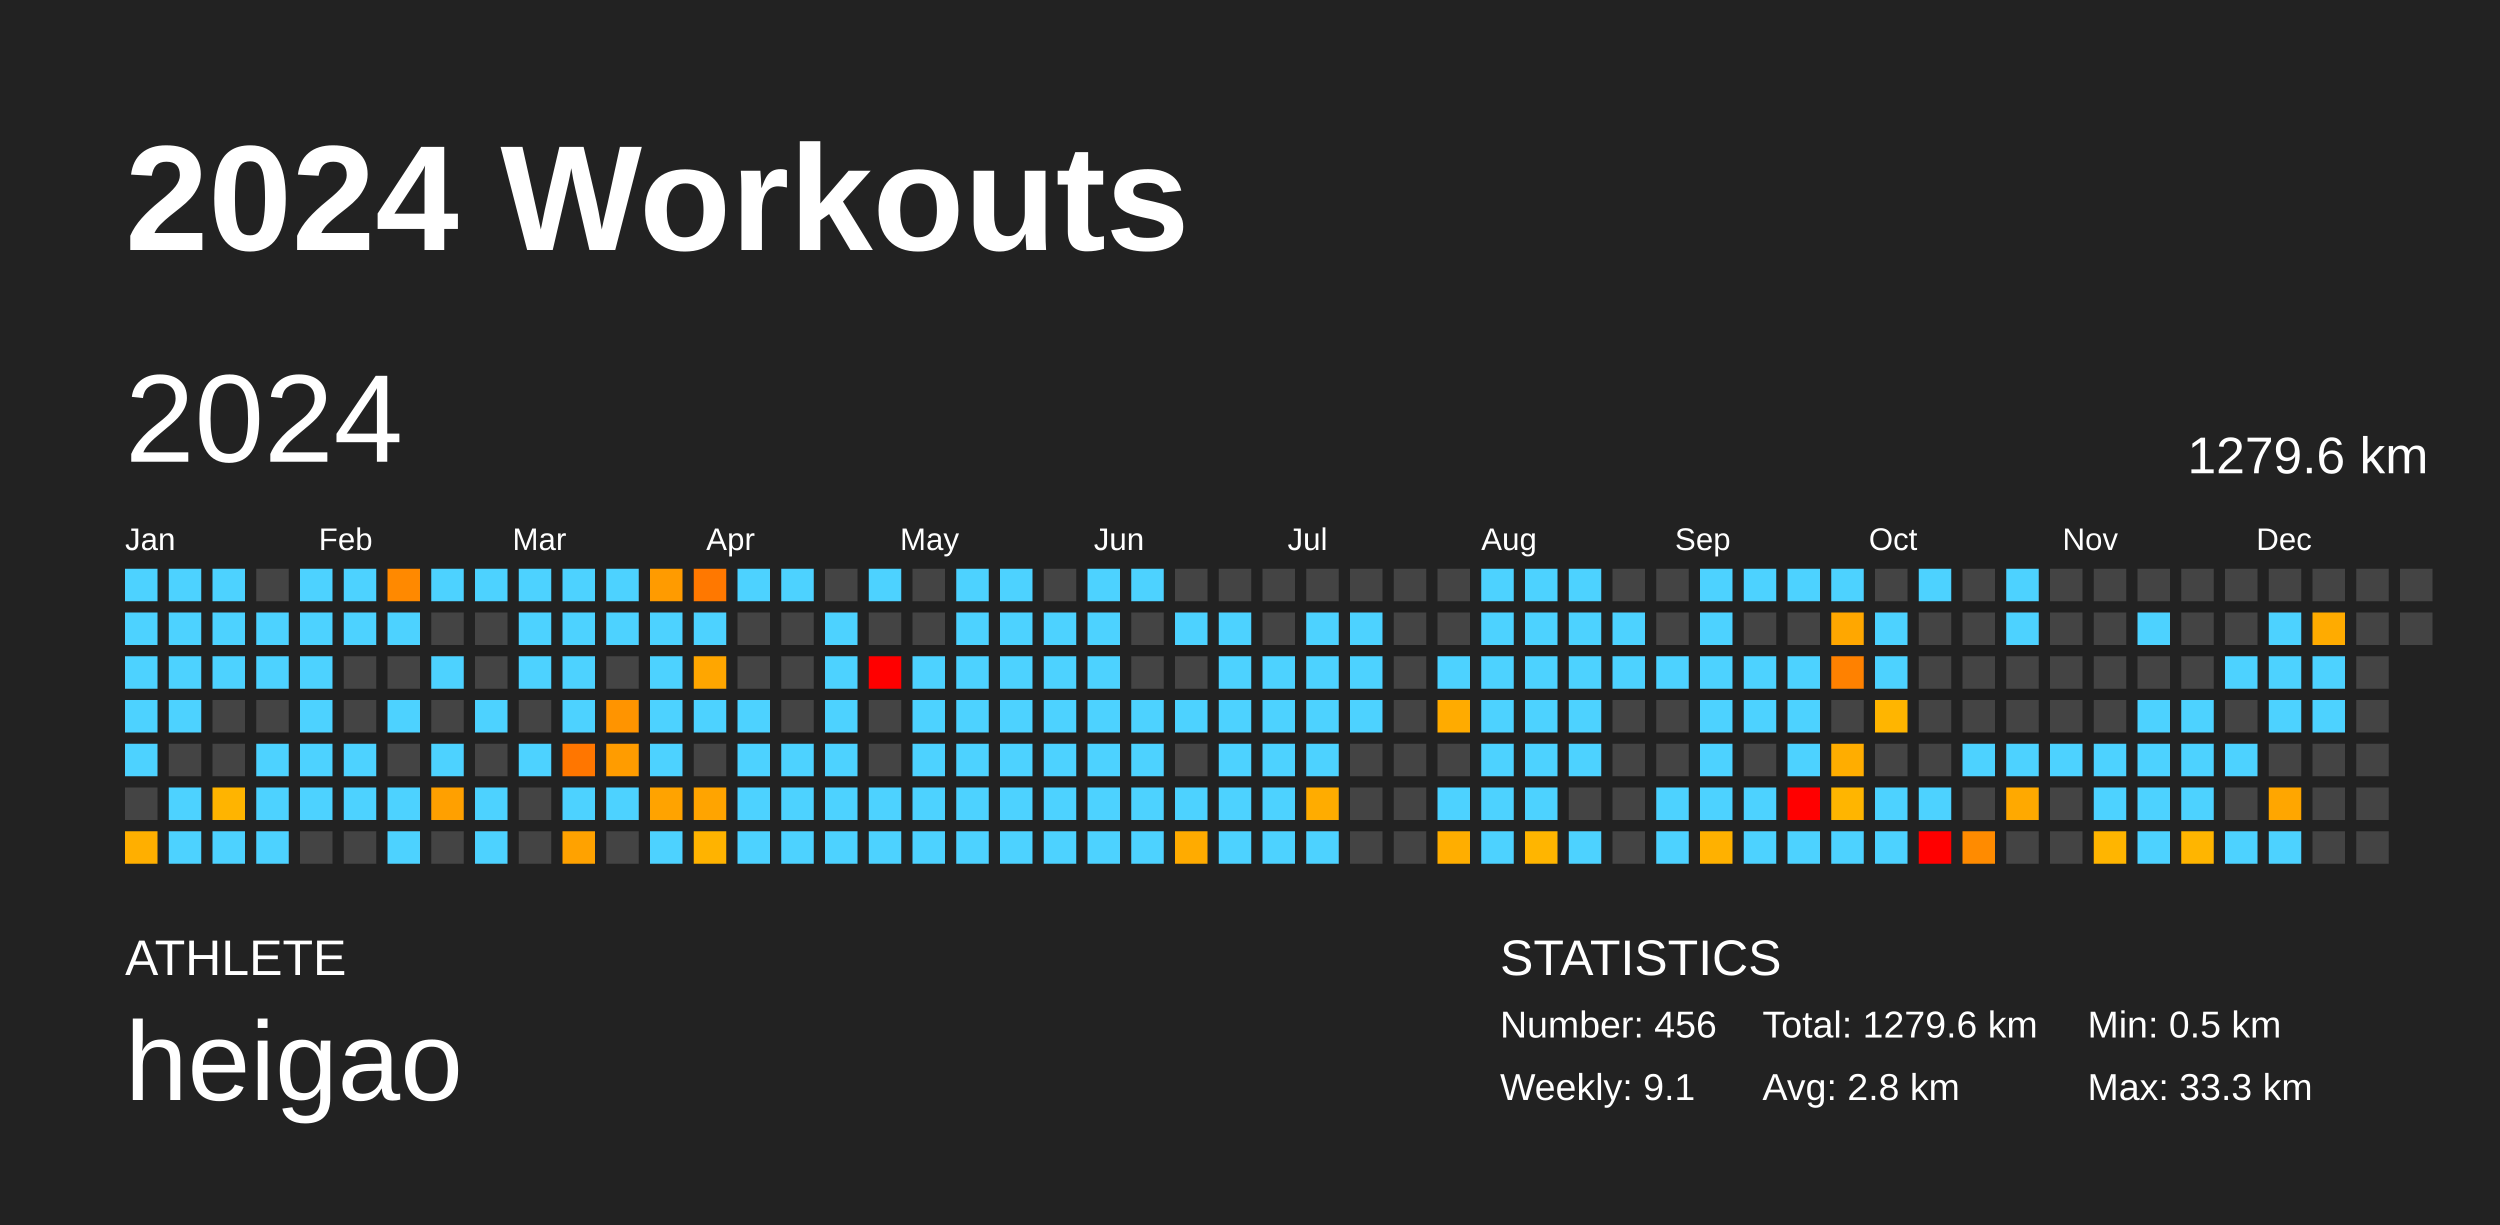
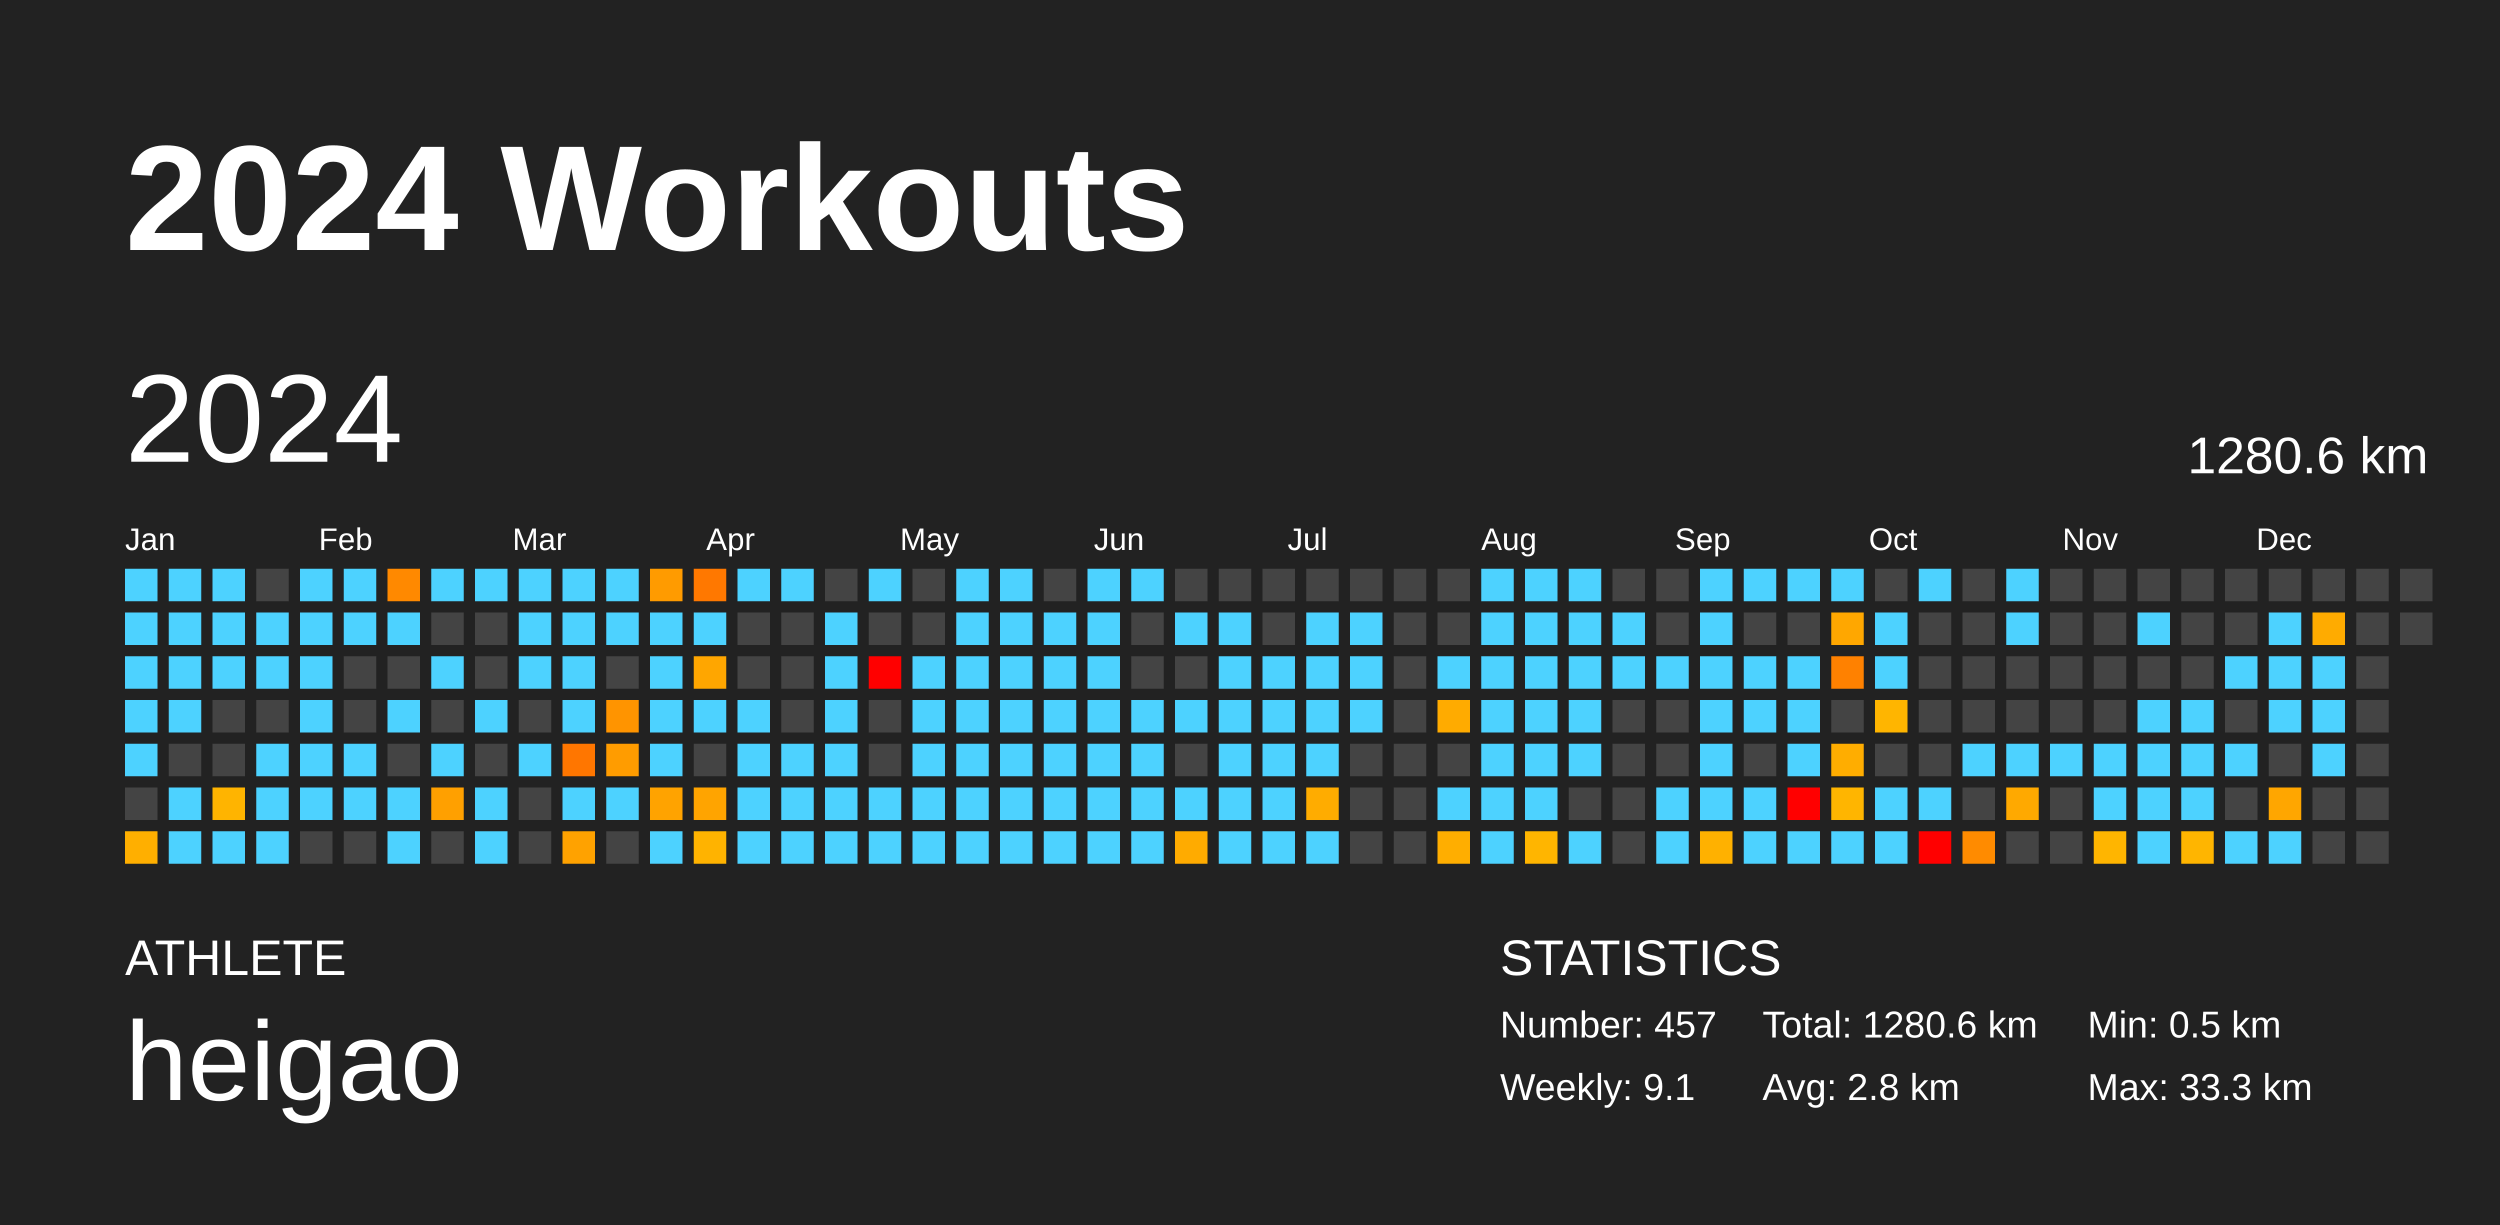
<svg xmlns="http://www.w3.org/2000/svg" baseProfile="full" height="98mm" version="1.1" viewBox="0,0,200,98" width="200mm">
  <defs />
  <rect fill="#222222" height="98" width="200" x="0" y="0" />
  <text fill="#FFFFFF" style="font-size:12px; font-family:Arial; font-weight:bold;" x="10" y="20">2024 Workouts</text>
  <text fill="#FFFFFF" style="font-size:4px; font-family:Arial" x="10" y="78">ATHLETE</text>
  <text fill="#FFFFFF" style="font-size:9px; font-family:Arial" x="10" y="88">heigao</text>
  <text fill="#FFFFFF" style="font-size:4px; font-family:Arial" x="120" y="78">STATISTICS</text>
-   <text fill="#FFFFFF" style="font-size:3px; font-family:Arial" x="120" y="83">Number: 456</text>
+   <text fill="#FFFFFF" style="font-size:3px; font-family:Arial" x="120" y="83">Number: 457</text>
  <text fill="#FFFFFF" style="font-size:3px; font-family:Arial" x="120" y="88">Weekly: 9.1</text>
-   <text fill="#FFFFFF" style="font-size:3px; font-family:Arial" x="141" y="83">Total: 1279.6 km</text>
+   <text fill="#FFFFFF" style="font-size:3px; font-family:Arial" x="141" y="83">Total: 1280.6 km</text>
  <text fill="#FFFFFF" style="font-size:3px; font-family:Arial" x="141" y="88">Avg: 2.8 km</text>
  <text fill="#FFFFFF" style="font-size:3px; font-family:Arial" x="167" y="83">Min: 0.5 km</text>
  <text fill="#FFFFFF" style="font-size:3px; font-family:Arial" x="167" y="88">Max: 33.3 km</text>
  <text dominant-baseline="hanging" fill="#FFFFFF" style="font-size:10.0px; font-family:Arial;" x="10" y="30">2024</text>
-   <text dominant-baseline="hanging" fill="#FFFFFF" style="font-size:4.125px; font-family:Arial;" x="175" y="35">1279.6 km</text>
+   <text dominant-baseline="hanging" fill="#FFFFFF" style="font-size:4.125px; font-family:Arial;" x="175" y="35">1280.6 km</text>
  <text fill="#FFFFFF" style="font-size:2.5px; font-family:Arial" x="10.0" y="44">Jan</text>
  <text fill="#FFFFFF" style="font-size:2.5px; font-family:Arial" x="25.5" y="44">Feb</text>
  <text fill="#FFFFFF" style="font-size:2.5px; font-family:Arial" x="41.0" y="44">Mar</text>
  <text fill="#FFFFFF" style="font-size:2.5px; font-family:Arial" x="56.5" y="44">Apr</text>
  <text fill="#FFFFFF" style="font-size:2.5px; font-family:Arial" x="72.0" y="44">May</text>
  <text fill="#FFFFFF" style="font-size:2.5px; font-family:Arial" x="87.5" y="44">Jun</text>
  <text fill="#FFFFFF" style="font-size:2.5px; font-family:Arial" x="103.0" y="44">Jul</text>
  <text fill="#FFFFFF" style="font-size:2.5px; font-family:Arial" x="118.5" y="44">Aug</text>
  <text fill="#FFFFFF" style="font-size:2.5px; font-family:Arial" x="134.0" y="44">Sep</text>
  <text fill="#FFFFFF" style="font-size:2.5px; font-family:Arial" x="149.5" y="44">Oct</text>
  <text fill="#FFFFFF" style="font-size:2.5px; font-family:Arial" x="165.0" y="44">Nov</text>
  <text fill="#FFFFFF" style="font-size:2.5px; font-family:Arial" x="180.5" y="44">Dec</text>
  <rect fill="#4dd2ff" height="2.6" width="2.6" x="10.0" y="45.5" />
  <rect fill="#4dd2ff" height="2.6" width="2.6" x="10.0" y="49.0" />
  <rect fill="#4dd2ff" height="2.6" width="2.6" x="10.0" y="52.5" />
  <rect fill="#4dd2ff" height="2.6" width="2.6" x="10.0" y="56.0" />
  <rect fill="#4dd2ff" height="2.6" width="2.6" x="10.0" y="59.5" />
  <rect fill="#444444" height="2.6" width="2.6" x="10.0" y="63.0" />
  <rect fill="#ffaf00" height="2.6" width="2.6" x="10.0" y="66.5" />
  <rect fill="#4dd2ff" height="2.6" width="2.6" x="13.5" y="45.5" />
  <rect fill="#4dd2ff" height="2.6" width="2.6" x="13.5" y="49.0" />
  <rect fill="#4dd2ff" height="2.6" width="2.6" x="13.5" y="52.5" />
  <rect fill="#4dd2ff" height="2.6" width="2.6" x="13.5" y="56.0" />
  <rect fill="#444444" height="2.6" width="2.6" x="13.5" y="59.5" />
  <rect fill="#4dd2ff" height="2.6" width="2.6" x="13.5" y="63.0" />
  <rect fill="#4dd2ff" height="2.6" width="2.6" x="13.5" y="66.5" />
  <rect fill="#4dd2ff" height="2.6" width="2.6" x="17.0" y="45.5" />
  <rect fill="#4dd2ff" height="2.6" width="2.6" x="17.0" y="49.0" />
  <rect fill="#4dd2ff" height="2.6" width="2.6" x="17.0" y="52.5" />
  <rect fill="#444444" height="2.6" width="2.6" x="17.0" y="56.0" />
  <rect fill="#444444" height="2.6" width="2.6" x="17.0" y="59.5" />
  <rect fill="#ffb400" height="2.6" width="2.6" x="17.0" y="63.0" />
  <rect fill="#4dd2ff" height="2.6" width="2.6" x="17.0" y="66.5" />
  <rect fill="#444444" height="2.6" width="2.6" x="20.5" y="45.5" />
  <rect fill="#4dd2ff" height="2.6" width="2.6" x="20.5" y="49.0" />
  <rect fill="#4dd2ff" height="2.6" width="2.6" x="20.5" y="52.5" />
  <rect fill="#444444" height="2.6" width="2.6" x="20.5" y="56.0" />
  <rect fill="#4dd2ff" height="2.6" width="2.6" x="20.5" y="59.5" />
  <rect fill="#4dd2ff" height="2.6" width="2.6" x="20.5" y="63.0" />
  <rect fill="#4dd2ff" height="2.6" width="2.6" x="20.5" y="66.5" />
  <rect fill="#4dd2ff" height="2.6" width="2.6" x="24.0" y="45.5" />
  <rect fill="#4dd2ff" height="2.6" width="2.6" x="24.0" y="49.0" />
  <rect fill="#4dd2ff" height="2.6" width="2.6" x="24.0" y="52.5" />
  <rect fill="#4dd2ff" height="2.6" width="2.6" x="24.0" y="56.0" />
  <rect fill="#4dd2ff" height="2.6" width="2.6" x="24.0" y="59.5" />
  <rect fill="#4dd2ff" height="2.6" width="2.6" x="24.0" y="63.0" />
  <rect fill="#444444" height="2.6" width="2.6" x="24.0" y="66.5" />
  <rect fill="#4dd2ff" height="2.6" width="2.6" x="27.5" y="45.5" />
  <rect fill="#4dd2ff" height="2.6" width="2.6" x="27.5" y="49.0" />
  <rect fill="#444444" height="2.6" width="2.6" x="27.5" y="52.5" />
  <rect fill="#444444" height="2.6" width="2.6" x="27.5" y="56.0" />
  <rect fill="#4dd2ff" height="2.6" width="2.6" x="27.5" y="59.5" />
  <rect fill="#4dd2ff" height="2.6" width="2.6" x="27.5" y="63.0" />
  <rect fill="#444444" height="2.6" width="2.6" x="27.5" y="66.5" />
  <rect fill="#ff8900" height="2.6" width="2.6" x="31.0" y="45.5" />
  <rect fill="#4dd2ff" height="2.6" width="2.6" x="31.0" y="49.0" />
  <rect fill="#444444" height="2.6" width="2.6" x="31.0" y="52.5" />
  <rect fill="#4dd2ff" height="2.6" width="2.6" x="31.0" y="56.0" />
  <rect fill="#444444" height="2.6" width="2.6" x="31.0" y="59.5" />
  <rect fill="#4dd2ff" height="2.6" width="2.6" x="31.0" y="63.0" />
  <rect fill="#4dd2ff" height="2.6" width="2.6" x="31.0" y="66.5" />
  <rect fill="#4dd2ff" height="2.6" width="2.6" x="34.5" y="45.5" />
  <rect fill="#444444" height="2.6" width="2.6" x="34.5" y="49.0" />
  <rect fill="#4dd2ff" height="2.6" width="2.6" x="34.5" y="52.5" />
  <rect fill="#444444" height="2.6" width="2.6" x="34.5" y="56.0" />
  <rect fill="#4dd2ff" height="2.6" width="2.6" x="34.5" y="59.5" />
  <rect fill="#ffa000" height="2.6" width="2.6" x="34.5" y="63.0" />
  <rect fill="#444444" height="2.6" width="2.6" x="34.5" y="66.5" />
  <rect fill="#4dd2ff" height="2.6" width="2.6" x="38.0" y="45.5" />
  <rect fill="#444444" height="2.6" width="2.6" x="38.0" y="49.0" />
  <rect fill="#444444" height="2.6" width="2.6" x="38.0" y="52.5" />
  <rect fill="#4dd2ff" height="2.6" width="2.6" x="38.0" y="56.0" />
  <rect fill="#444444" height="2.6" width="2.6" x="38.0" y="59.5" />
  <rect fill="#4dd2ff" height="2.6" width="2.6" x="38.0" y="63.0" />
  <rect fill="#4dd2ff" height="2.6" width="2.6" x="38.0" y="66.5" />
  <rect fill="#4dd2ff" height="2.6" width="2.6" x="41.5" y="45.5" />
  <rect fill="#4dd2ff" height="2.6" width="2.6" x="41.5" y="49.0" />
  <rect fill="#4dd2ff" height="2.6" width="2.6" x="41.5" y="52.5" />
  <rect fill="#444444" height="2.6" width="2.6" x="41.5" y="56.0" />
  <rect fill="#4dd2ff" height="2.6" width="2.6" x="41.5" y="59.5" />
  <rect fill="#444444" height="2.6" width="2.6" x="41.5" y="63.0" />
  <rect fill="#444444" height="2.6" width="2.6" x="41.5" y="66.5" />
  <rect fill="#4dd2ff" height="2.6" width="2.6" x="45.0" y="45.5" />
  <rect fill="#4dd2ff" height="2.6" width="2.6" x="45.0" y="49.0" />
  <rect fill="#4dd2ff" height="2.6" width="2.6" x="45.0" y="52.5" />
  <rect fill="#4dd2ff" height="2.6" width="2.6" x="45.0" y="56.0" />
  <rect fill="#ff7600" height="2.6" width="2.6" x="45.0" y="59.5" />
  <rect fill="#4dd2ff" height="2.6" width="2.6" x="45.0" y="63.0" />
  <rect fill="#ffa200" height="2.6" width="2.6" x="45.0" y="66.5" />
  <rect fill="#4dd2ff" height="2.6" width="2.6" x="48.5" y="45.5" />
  <rect fill="#4dd2ff" height="2.6" width="2.6" x="48.5" y="49.0" />
  <rect fill="#444444" height="2.6" width="2.6" x="48.5" y="52.5" />
  <rect fill="#ff9400" height="2.6" width="2.6" x="48.5" y="56.0" />
  <rect fill="#ff9c00" height="2.6" width="2.6" x="48.5" y="59.5" />
  <rect fill="#4dd2ff" height="2.6" width="2.6" x="48.5" y="63.0" />
  <rect fill="#444444" height="2.6" width="2.6" x="48.5" y="66.5" />
  <rect fill="#ff9b00" height="2.6" width="2.6" x="52.0" y="45.5" />
  <rect fill="#4dd2ff" height="2.6" width="2.6" x="52.0" y="49.0" />
  <rect fill="#4dd2ff" height="2.6" width="2.6" x="52.0" y="52.5" />
  <rect fill="#4dd2ff" height="2.6" width="2.6" x="52.0" y="56.0" />
  <rect fill="#4dd2ff" height="2.6" width="2.6" x="52.0" y="59.5" />
  <rect fill="#ffa300" height="2.6" width="2.6" x="52.0" y="63.0" />
  <rect fill="#4dd2ff" height="2.6" width="2.6" x="52.0" y="66.5" />
  <rect fill="#ff7800" height="2.6" width="2.6" x="55.5" y="45.5" />
  <rect fill="#4dd2ff" height="2.6" width="2.6" x="55.5" y="49.0" />
  <rect fill="#ffa600" height="2.6" width="2.6" x="55.5" y="52.5" />
  <rect fill="#4dd2ff" height="2.6" width="2.6" x="55.5" y="56.0" />
  <rect fill="#444444" height="2.6" width="2.6" x="55.5" y="59.5" />
  <rect fill="#ffa400" height="2.6" width="2.6" x="55.5" y="63.0" />
  <rect fill="#ffb300" height="2.6" width="2.6" x="55.5" y="66.5" />
  <rect fill="#4dd2ff" height="2.6" width="2.6" x="59.0" y="45.5" />
  <rect fill="#444444" height="2.6" width="2.6" x="59.0" y="49.0" />
  <rect fill="#444444" height="2.6" width="2.6" x="59.0" y="52.5" />
  <rect fill="#4dd2ff" height="2.6" width="2.6" x="59.0" y="56.0" />
  <rect fill="#4dd2ff" height="2.6" width="2.6" x="59.0" y="59.5" />
  <rect fill="#4dd2ff" height="2.6" width="2.6" x="59.0" y="63.0" />
  <rect fill="#4dd2ff" height="2.6" width="2.6" x="59.0" y="66.5" />
  <rect fill="#4dd2ff" height="2.6" width="2.6" x="62.5" y="45.5" />
  <rect fill="#444444" height="2.6" width="2.6" x="62.5" y="49.0" />
  <rect fill="#444444" height="2.6" width="2.6" x="62.5" y="52.5" />
  <rect fill="#444444" height="2.6" width="2.6" x="62.5" y="56.0" />
  <rect fill="#4dd2ff" height="2.6" width="2.6" x="62.5" y="59.5" />
  <rect fill="#4dd2ff" height="2.6" width="2.6" x="62.5" y="63.0" />
  <rect fill="#4dd2ff" height="2.6" width="2.6" x="62.5" y="66.5" />
  <rect fill="#444444" height="2.6" width="2.6" x="66.0" y="45.5" />
  <rect fill="#4dd2ff" height="2.6" width="2.6" x="66.0" y="49.0" />
  <rect fill="#4dd2ff" height="2.6" width="2.6" x="66.0" y="52.5" />
  <rect fill="#4dd2ff" height="2.6" width="2.6" x="66.0" y="56.0" />
  <rect fill="#4dd2ff" height="2.6" width="2.6" x="66.0" y="59.5" />
  <rect fill="#4dd2ff" height="2.6" width="2.6" x="66.0" y="63.0" />
  <rect fill="#4dd2ff" height="2.6" width="2.6" x="66.0" y="66.5" />
  <rect fill="#4dd2ff" height="2.6" width="2.6" x="69.5" y="45.5" />
  <rect fill="#444444" height="2.6" width="2.6" x="69.5" y="49.0" />
  <rect fill="red" height="2.6" width="2.6" x="69.5" y="52.5" />
  <rect fill="#444444" height="2.6" width="2.6" x="69.5" y="56.0" />
  <rect fill="#444444" height="2.6" width="2.6" x="69.5" y="59.5" />
  <rect fill="#4dd2ff" height="2.6" width="2.6" x="69.5" y="63.0" />
  <rect fill="#4dd2ff" height="2.6" width="2.6" x="69.5" y="66.5" />
  <rect fill="#444444" height="2.6" width="2.6" x="73.0" y="45.5" />
  <rect fill="#444444" height="2.6" width="2.6" x="73.0" y="49.0" />
  <rect fill="#4dd2ff" height="2.6" width="2.6" x="73.0" y="52.5" />
  <rect fill="#4dd2ff" height="2.6" width="2.6" x="73.0" y="56.0" />
  <rect fill="#4dd2ff" height="2.6" width="2.6" x="73.0" y="59.5" />
  <rect fill="#4dd2ff" height="2.6" width="2.6" x="73.0" y="63.0" />
  <rect fill="#4dd2ff" height="2.6" width="2.6" x="73.0" y="66.5" />
  <rect fill="#4dd2ff" height="2.6" width="2.6" x="76.5" y="45.5" />
  <rect fill="#4dd2ff" height="2.6" width="2.6" x="76.5" y="49.0" />
  <rect fill="#4dd2ff" height="2.6" width="2.6" x="76.5" y="52.5" />
  <rect fill="#4dd2ff" height="2.6" width="2.6" x="76.5" y="56.0" />
  <rect fill="#4dd2ff" height="2.6" width="2.6" x="76.5" y="59.5" />
  <rect fill="#4dd2ff" height="2.6" width="2.6" x="76.5" y="63.0" />
  <rect fill="#4dd2ff" height="2.6" width="2.6" x="76.5" y="66.5" />
  <rect fill="#4dd2ff" height="2.6" width="2.6" x="80.0" y="45.5" />
  <rect fill="#4dd2ff" height="2.6" width="2.6" x="80.0" y="49.0" />
  <rect fill="#4dd2ff" height="2.6" width="2.6" x="80.0" y="52.5" />
  <rect fill="#4dd2ff" height="2.6" width="2.6" x="80.0" y="56.0" />
  <rect fill="#4dd2ff" height="2.6" width="2.6" x="80.0" y="59.5" />
  <rect fill="#4dd2ff" height="2.6" width="2.6" x="80.0" y="63.0" />
  <rect fill="#4dd2ff" height="2.6" width="2.6" x="80.0" y="66.5" />
  <rect fill="#444444" height="2.6" width="2.6" x="83.5" y="45.5" />
  <rect fill="#4dd2ff" height="2.6" width="2.6" x="83.5" y="49.0" />
  <rect fill="#4dd2ff" height="2.6" width="2.6" x="83.5" y="52.5" />
  <rect fill="#4dd2ff" height="2.6" width="2.6" x="83.5" y="56.0" />
  <rect fill="#4dd2ff" height="2.6" width="2.6" x="83.5" y="59.5" />
  <rect fill="#4dd2ff" height="2.6" width="2.6" x="83.5" y="63.0" />
  <rect fill="#4dd2ff" height="2.6" width="2.6" x="83.5" y="66.5" />
  <rect fill="#4dd2ff" height="2.6" width="2.6" x="87.0" y="45.5" />
  <rect fill="#4dd2ff" height="2.6" width="2.6" x="87.0" y="49.0" />
  <rect fill="#4dd2ff" height="2.6" width="2.6" x="87.0" y="52.5" />
  <rect fill="#4dd2ff" height="2.6" width="2.6" x="87.0" y="56.0" />
  <rect fill="#4dd2ff" height="2.6" width="2.6" x="87.0" y="59.5" />
  <rect fill="#4dd2ff" height="2.6" width="2.6" x="87.0" y="63.0" />
  <rect fill="#4dd2ff" height="2.6" width="2.6" x="87.0" y="66.5" />
  <rect fill="#4dd2ff" height="2.6" width="2.6" x="90.5" y="45.5" />
  <rect fill="#444444" height="2.6" width="2.6" x="90.5" y="49.0" />
  <rect fill="#444444" height="2.6" width="2.6" x="90.5" y="52.5" />
  <rect fill="#4dd2ff" height="2.6" width="2.6" x="90.5" y="56.0" />
  <rect fill="#4dd2ff" height="2.6" width="2.6" x="90.5" y="59.5" />
  <rect fill="#4dd2ff" height="2.6" width="2.6" x="90.5" y="63.0" />
  <rect fill="#4dd2ff" height="2.6" width="2.6" x="90.5" y="66.5" />
  <rect fill="#444444" height="2.6" width="2.6" x="94.0" y="45.5" />
  <rect fill="#4dd2ff" height="2.6" width="2.6" x="94.0" y="49.0" />
  <rect fill="#444444" height="2.6" width="2.6" x="94.0" y="52.5" />
  <rect fill="#4dd2ff" height="2.6" width="2.6" x="94.0" y="56.0" />
  <rect fill="#444444" height="2.6" width="2.6" x="94.0" y="59.5" />
  <rect fill="#4dd2ff" height="2.6" width="2.6" x="94.0" y="63.0" />
  <rect fill="#ffab00" height="2.6" width="2.6" x="94.0" y="66.5" />
  <rect fill="#444444" height="2.6" width="2.6" x="97.5" y="45.5" />
  <rect fill="#4dd2ff" height="2.6" width="2.6" x="97.5" y="49.0" />
  <rect fill="#4dd2ff" height="2.6" width="2.6" x="97.5" y="52.5" />
  <rect fill="#4dd2ff" height="2.6" width="2.6" x="97.5" y="56.0" />
  <rect fill="#4dd2ff" height="2.6" width="2.6" x="97.5" y="59.5" />
  <rect fill="#4dd2ff" height="2.6" width="2.6" x="97.5" y="63.0" />
  <rect fill="#4dd2ff" height="2.6" width="2.6" x="97.5" y="66.5" />
  <rect fill="#444444" height="2.6" width="2.6" x="101.0" y="45.5" />
  <rect fill="#444444" height="2.6" width="2.6" x="101.0" y="49.0" />
  <rect fill="#4dd2ff" height="2.6" width="2.6" x="101.0" y="52.5" />
  <rect fill="#4dd2ff" height="2.6" width="2.6" x="101.0" y="56.0" />
  <rect fill="#4dd2ff" height="2.6" width="2.6" x="101.0" y="59.5" />
  <rect fill="#4dd2ff" height="2.6" width="2.6" x="101.0" y="63.0" />
  <rect fill="#4dd2ff" height="2.6" width="2.6" x="101.0" y="66.5" />
  <rect fill="#444444" height="2.6" width="2.6" x="104.5" y="45.5" />
  <rect fill="#4dd2ff" height="2.6" width="2.6" x="104.5" y="49.0" />
  <rect fill="#4dd2ff" height="2.6" width="2.6" x="104.5" y="52.5" />
  <rect fill="#4dd2ff" height="2.6" width="2.6" x="104.5" y="56.0" />
  <rect fill="#4dd2ff" height="2.6" width="2.6" x="104.5" y="59.5" />
  <rect fill="#ffac00" height="2.6" width="2.6" x="104.5" y="63.0" />
  <rect fill="#4dd2ff" height="2.6" width="2.6" x="104.5" y="66.5" />
  <rect fill="#444444" height="2.6" width="2.6" x="108.0" y="45.5" />
  <rect fill="#4dd2ff" height="2.6" width="2.6" x="108.0" y="49.0" />
  <rect fill="#4dd2ff" height="2.6" width="2.6" x="108.0" y="52.5" />
  <rect fill="#4dd2ff" height="2.6" width="2.6" x="108.0" y="56.0" />
  <rect fill="#444444" height="2.6" width="2.6" x="108.0" y="59.5" />
  <rect fill="#444444" height="2.6" width="2.6" x="108.0" y="63.0" />
  <rect fill="#444444" height="2.6" width="2.6" x="108.0" y="66.5" />
  <rect fill="#444444" height="2.6" width="2.6" x="111.5" y="45.5" />
  <rect fill="#444444" height="2.6" width="2.6" x="111.5" y="49.0" />
  <rect fill="#444444" height="2.6" width="2.6" x="111.5" y="52.5" />
  <rect fill="#444444" height="2.6" width="2.6" x="111.5" y="56.0" />
  <rect fill="#444444" height="2.6" width="2.6" x="111.5" y="59.5" />
  <rect fill="#444444" height="2.6" width="2.6" x="111.5" y="63.0" />
  <rect fill="#444444" height="2.6" width="2.6" x="111.5" y="66.5" />
  <rect fill="#444444" height="2.6" width="2.6" x="115.0" y="45.5" />
  <rect fill="#444444" height="2.6" width="2.6" x="115.0" y="49.0" />
  <rect fill="#4dd2ff" height="2.6" width="2.6" x="115.0" y="52.5" />
  <rect fill="#ffab00" height="2.6" width="2.6" x="115.0" y="56.0" />
  <rect fill="#444444" height="2.6" width="2.6" x="115.0" y="59.5" />
  <rect fill="#4dd2ff" height="2.6" width="2.6" x="115.0" y="63.0" />
  <rect fill="#ffae00" height="2.6" width="2.6" x="115.0" y="66.5" />
  <rect fill="#4dd2ff" height="2.6" width="2.6" x="118.5" y="45.5" />
  <rect fill="#4dd2ff" height="2.6" width="2.6" x="118.5" y="49.0" />
  <rect fill="#4dd2ff" height="2.6" width="2.6" x="118.5" y="52.5" />
  <rect fill="#4dd2ff" height="2.6" width="2.6" x="118.5" y="56.0" />
  <rect fill="#4dd2ff" height="2.6" width="2.6" x="118.5" y="59.5" />
  <rect fill="#4dd2ff" height="2.6" width="2.6" x="118.5" y="63.0" />
  <rect fill="#4dd2ff" height="2.6" width="2.6" x="118.5" y="66.5" />
  <rect fill="#4dd2ff" height="2.6" width="2.6" x="122.0" y="45.5" />
  <rect fill="#4dd2ff" height="2.6" width="2.6" x="122.0" y="49.0" />
  <rect fill="#4dd2ff" height="2.6" width="2.6" x="122.0" y="52.5" />
  <rect fill="#4dd2ff" height="2.6" width="2.6" x="122.0" y="56.0" />
  <rect fill="#4dd2ff" height="2.6" width="2.6" x="122.0" y="59.5" />
  <rect fill="#4dd2ff" height="2.6" width="2.6" x="122.0" y="63.0" />
  <rect fill="#ffb500" height="2.6" width="2.6" x="122.0" y="66.5" />
  <rect fill="#4dd2ff" height="2.6" width="2.6" x="125.5" y="45.5" />
  <rect fill="#4dd2ff" height="2.6" width="2.6" x="125.5" y="49.0" />
  <rect fill="#4dd2ff" height="2.6" width="2.6" x="125.5" y="52.5" />
  <rect fill="#4dd2ff" height="2.6" width="2.6" x="125.5" y="56.0" />
  <rect fill="#4dd2ff" height="2.6" width="2.6" x="125.5" y="59.5" />
  <rect fill="#444444" height="2.6" width="2.6" x="125.5" y="63.0" />
  <rect fill="#4dd2ff" height="2.6" width="2.6" x="125.5" y="66.5" />
  <rect fill="#444444" height="2.6" width="2.6" x="129.0" y="45.5" />
  <rect fill="#4dd2ff" height="2.6" width="2.6" x="129.0" y="49.0" />
  <rect fill="#4dd2ff" height="2.6" width="2.6" x="129.0" y="52.5" />
  <rect fill="#444444" height="2.6" width="2.6" x="129.0" y="56.0" />
  <rect fill="#444444" height="2.6" width="2.6" x="129.0" y="59.5" />
  <rect fill="#444444" height="2.6" width="2.6" x="129.0" y="63.0" />
  <rect fill="#444444" height="2.6" width="2.6" x="129.0" y="66.5" />
  <rect fill="#444444" height="2.6" width="2.6" x="132.5" y="45.5" />
  <rect fill="#444444" height="2.6" width="2.6" x="132.5" y="49.0" />
  <rect fill="#4dd2ff" height="2.6" width="2.6" x="132.5" y="52.5" />
  <rect fill="#444444" height="2.6" width="2.6" x="132.5" y="56.0" />
  <rect fill="#444444" height="2.6" width="2.6" x="132.5" y="59.5" />
  <rect fill="#4dd2ff" height="2.6" width="2.6" x="132.5" y="63.0" />
  <rect fill="#4dd2ff" height="2.6" width="2.6" x="132.5" y="66.5" />
  <rect fill="#4dd2ff" height="2.6" width="2.6" x="136.0" y="45.5" />
  <rect fill="#4dd2ff" height="2.6" width="2.6" x="136.0" y="49.0" />
  <rect fill="#4dd2ff" height="2.6" width="2.6" x="136.0" y="52.5" />
  <rect fill="#4dd2ff" height="2.6" width="2.6" x="136.0" y="56.0" />
  <rect fill="#4dd2ff" height="2.6" width="2.6" x="136.0" y="59.5" />
  <rect fill="#4dd2ff" height="2.6" width="2.6" x="136.0" y="63.0" />
  <rect fill="#ffb100" height="2.6" width="2.6" x="136.0" y="66.5" />
  <rect fill="#4dd2ff" height="2.6" width="2.6" x="139.5" y="45.5" />
  <rect fill="#444444" height="2.6" width="2.6" x="139.5" y="49.0" />
  <rect fill="#4dd2ff" height="2.6" width="2.6" x="139.5" y="52.5" />
  <rect fill="#4dd2ff" height="2.6" width="2.6" x="139.5" y="56.0" />
  <rect fill="#444444" height="2.6" width="2.6" x="139.5" y="59.5" />
  <rect fill="#4dd2ff" height="2.6" width="2.6" x="139.5" y="63.0" />
  <rect fill="#4dd2ff" height="2.6" width="2.6" x="139.5" y="66.5" />
  <rect fill="#4dd2ff" height="2.6" width="2.6" x="143.0" y="45.5" />
  <rect fill="#444444" height="2.6" width="2.6" x="143.0" y="49.0" />
  <rect fill="#4dd2ff" height="2.6" width="2.6" x="143.0" y="52.5" />
  <rect fill="#4dd2ff" height="2.6" width="2.6" x="143.0" y="56.0" />
  <rect fill="#4dd2ff" height="2.6" width="2.6" x="143.0" y="59.5" />
  <rect fill="red" height="2.6" width="2.6" x="143.0" y="63.0" />
  <rect fill="#4dd2ff" height="2.6" width="2.6" x="143.0" y="66.5" />
  <rect fill="#4dd2ff" height="2.6" width="2.6" x="146.5" y="45.5" />
  <rect fill="#ffa700" height="2.6" width="2.6" x="146.5" y="49.0" />
  <rect fill="#ff8100" height="2.6" width="2.6" x="146.5" y="52.5" />
  <rect fill="#444444" height="2.6" width="2.6" x="146.5" y="56.0" />
  <rect fill="#ffad00" height="2.6" width="2.6" x="146.5" y="59.5" />
  <rect fill="#ffb500" height="2.6" width="2.6" x="146.5" y="63.0" />
  <rect fill="#4dd2ff" height="2.6" width="2.6" x="146.5" y="66.5" />
  <rect fill="#444444" height="2.6" width="2.6" x="150.0" y="45.5" />
  <rect fill="#4dd2ff" height="2.6" width="2.6" x="150.0" y="49.0" />
  <rect fill="#4dd2ff" height="2.6" width="2.6" x="150.0" y="52.5" />
  <rect fill="#ffb500" height="2.6" width="2.6" x="150.0" y="56.0" />
  <rect fill="#444444" height="2.6" width="2.6" x="150.0" y="59.5" />
  <rect fill="#4dd2ff" height="2.6" width="2.6" x="150.0" y="63.0" />
  <rect fill="#4dd2ff" height="2.6" width="2.6" x="150.0" y="66.5" />
  <rect fill="#4dd2ff" height="2.6" width="2.6" x="153.5" y="45.5" />
  <rect fill="#444444" height="2.6" width="2.6" x="153.5" y="49.0" />
  <rect fill="#444444" height="2.6" width="2.6" x="153.5" y="52.5" />
  <rect fill="#444444" height="2.6" width="2.6" x="153.5" y="56.0" />
  <rect fill="#444444" height="2.6" width="2.6" x="153.5" y="59.5" />
  <rect fill="#4dd2ff" height="2.6" width="2.6" x="153.5" y="63.0" />
  <rect fill="red" height="2.6" width="2.6" x="153.5" y="66.5" />
  <rect fill="#444444" height="2.6" width="2.6" x="157.0" y="45.5" />
  <rect fill="#444444" height="2.6" width="2.6" x="157.0" y="49.0" />
  <rect fill="#444444" height="2.6" width="2.6" x="157.0" y="52.5" />
  <rect fill="#444444" height="2.6" width="2.6" x="157.0" y="56.0" />
  <rect fill="#4dd2ff" height="2.6" width="2.6" x="157.0" y="59.5" />
  <rect fill="#444444" height="2.6" width="2.6" x="157.0" y="63.0" />
  <rect fill="#ff8b00" height="2.6" width="2.6" x="157.0" y="66.5" />
  <rect fill="#4dd2ff" height="2.6" width="2.6" x="160.5" y="45.5" />
  <rect fill="#4dd2ff" height="2.6" width="2.6" x="160.5" y="49.0" />
  <rect fill="#444444" height="2.6" width="2.6" x="160.5" y="52.5" />
  <rect fill="#444444" height="2.6" width="2.6" x="160.5" y="56.0" />
  <rect fill="#4dd2ff" height="2.6" width="2.6" x="160.5" y="59.5" />
  <rect fill="#ffa900" height="2.6" width="2.6" x="160.5" y="63.0" />
  <rect fill="#444444" height="2.6" width="2.6" x="160.5" y="66.5" />
  <rect fill="#444444" height="2.6" width="2.6" x="164.0" y="45.5" />
  <rect fill="#444444" height="2.6" width="2.6" x="164.0" y="49.0" />
  <rect fill="#444444" height="2.6" width="2.6" x="164.0" y="52.5" />
  <rect fill="#444444" height="2.6" width="2.6" x="164.0" y="56.0" />
  <rect fill="#4dd2ff" height="2.6" width="2.6" x="164.0" y="59.5" />
  <rect fill="#444444" height="2.6" width="2.6" x="164.0" y="63.0" />
  <rect fill="#444444" height="2.6" width="2.6" x="164.0" y="66.5" />
  <rect fill="#444444" height="2.6" width="2.6" x="167.5" y="45.5" />
  <rect fill="#444444" height="2.6" width="2.6" x="167.5" y="49.0" />
  <rect fill="#444444" height="2.6" width="2.6" x="167.5" y="52.5" />
  <rect fill="#444444" height="2.6" width="2.6" x="167.5" y="56.0" />
  <rect fill="#4dd2ff" height="2.6" width="2.6" x="167.5" y="59.5" />
  <rect fill="#4dd2ff" height="2.6" width="2.6" x="167.5" y="63.0" />
  <rect fill="#ffb500" height="2.6" width="2.6" x="167.5" y="66.5" />
  <rect fill="#444444" height="2.6" width="2.6" x="171.0" y="45.5" />
  <rect fill="#4dd2ff" height="2.6" width="2.6" x="171.0" y="49.0" />
  <rect fill="#444444" height="2.6" width="2.6" x="171.0" y="52.5" />
  <rect fill="#4dd2ff" height="2.6" width="2.6" x="171.0" y="56.0" />
  <rect fill="#4dd2ff" height="2.6" width="2.6" x="171.0" y="59.5" />
  <rect fill="#4dd2ff" height="2.6" width="2.6" x="171.0" y="63.0" />
  <rect fill="#4dd2ff" height="2.6" width="2.6" x="171.0" y="66.5" />
  <rect fill="#444444" height="2.6" width="2.6" x="174.5" y="45.5" />
  <rect fill="#444444" height="2.6" width="2.6" x="174.5" y="49.0" />
  <rect fill="#444444" height="2.6" width="2.6" x="174.5" y="52.5" />
  <rect fill="#4dd2ff" height="2.6" width="2.6" x="174.5" y="56.0" />
  <rect fill="#4dd2ff" height="2.6" width="2.6" x="174.5" y="59.5" />
  <rect fill="#4dd2ff" height="2.6" width="2.6" x="174.5" y="63.0" />
  <rect fill="#ffb500" height="2.6" width="2.6" x="174.5" y="66.5" />
  <rect fill="#444444" height="2.6" width="2.6" x="178.0" y="45.5" />
  <rect fill="#444444" height="2.6" width="2.6" x="178.0" y="49.0" />
  <rect fill="#4dd2ff" height="2.6" width="2.6" x="178.0" y="52.5" />
  <rect fill="#444444" height="2.6" width="2.6" x="178.0" y="56.0" />
  <rect fill="#4dd2ff" height="2.6" width="2.6" x="178.0" y="59.5" />
  <rect fill="#444444" height="2.6" width="2.6" x="178.0" y="63.0" />
  <rect fill="#4dd2ff" height="2.6" width="2.6" x="178.0" y="66.5" />
  <rect fill="#444444" height="2.6" width="2.6" x="181.5" y="45.5" />
  <rect fill="#4dd2ff" height="2.6" width="2.6" x="181.5" y="49.0" />
  <rect fill="#4dd2ff" height="2.6" width="2.6" x="181.5" y="52.5" />
  <rect fill="#4dd2ff" height="2.6" width="2.6" x="181.5" y="56.0" />
  <rect fill="#444444" height="2.6" width="2.6" x="181.5" y="59.5" />
  <rect fill="#ffa600" height="2.6" width="2.6" x="181.5" y="63.0" />
  <rect fill="#4dd2ff" height="2.6" width="2.6" x="181.5" y="66.5" />
  <rect fill="#444444" height="2.6" width="2.6" x="185.0" y="45.5" />
  <rect fill="#ffab00" height="2.6" width="2.6" x="185.0" y="49.0" />
  <rect fill="#4dd2ff" height="2.6" width="2.6" x="185.0" y="52.5" />
  <rect fill="#4dd2ff" height="2.6" width="2.6" x="185.0" y="56.0" />
-   <rect fill="#444444" height="2.6" width="2.6" x="185.0" y="59.5" />
+   <rect fill="#4dd2ff" height="2.6" width="2.6" x="185.0" y="59.5" />
  <rect fill="#444444" height="2.6" width="2.6" x="185.0" y="63.0" />
  <rect fill="#444444" height="2.6" width="2.6" x="185.0" y="66.5" />
  <rect fill="#444444" height="2.6" width="2.6" x="188.5" y="45.5" />
  <rect fill="#444444" height="2.6" width="2.6" x="188.5" y="49.0" />
  <rect fill="#444444" height="2.6" width="2.6" x="188.5" y="52.5" />
  <rect fill="#444444" height="2.6" width="2.6" x="188.5" y="56.0" />
  <rect fill="#444444" height="2.6" width="2.6" x="188.5" y="59.5" />
  <rect fill="#444444" height="2.6" width="2.6" x="188.5" y="63.0" />
  <rect fill="#444444" height="2.6" width="2.6" x="188.5" y="66.5" />
  <rect fill="#444444" height="2.6" width="2.6" x="192.0" y="45.5" />
  <rect fill="#444444" height="2.6" width="2.6" x="192.0" y="49.0" />
</svg>
